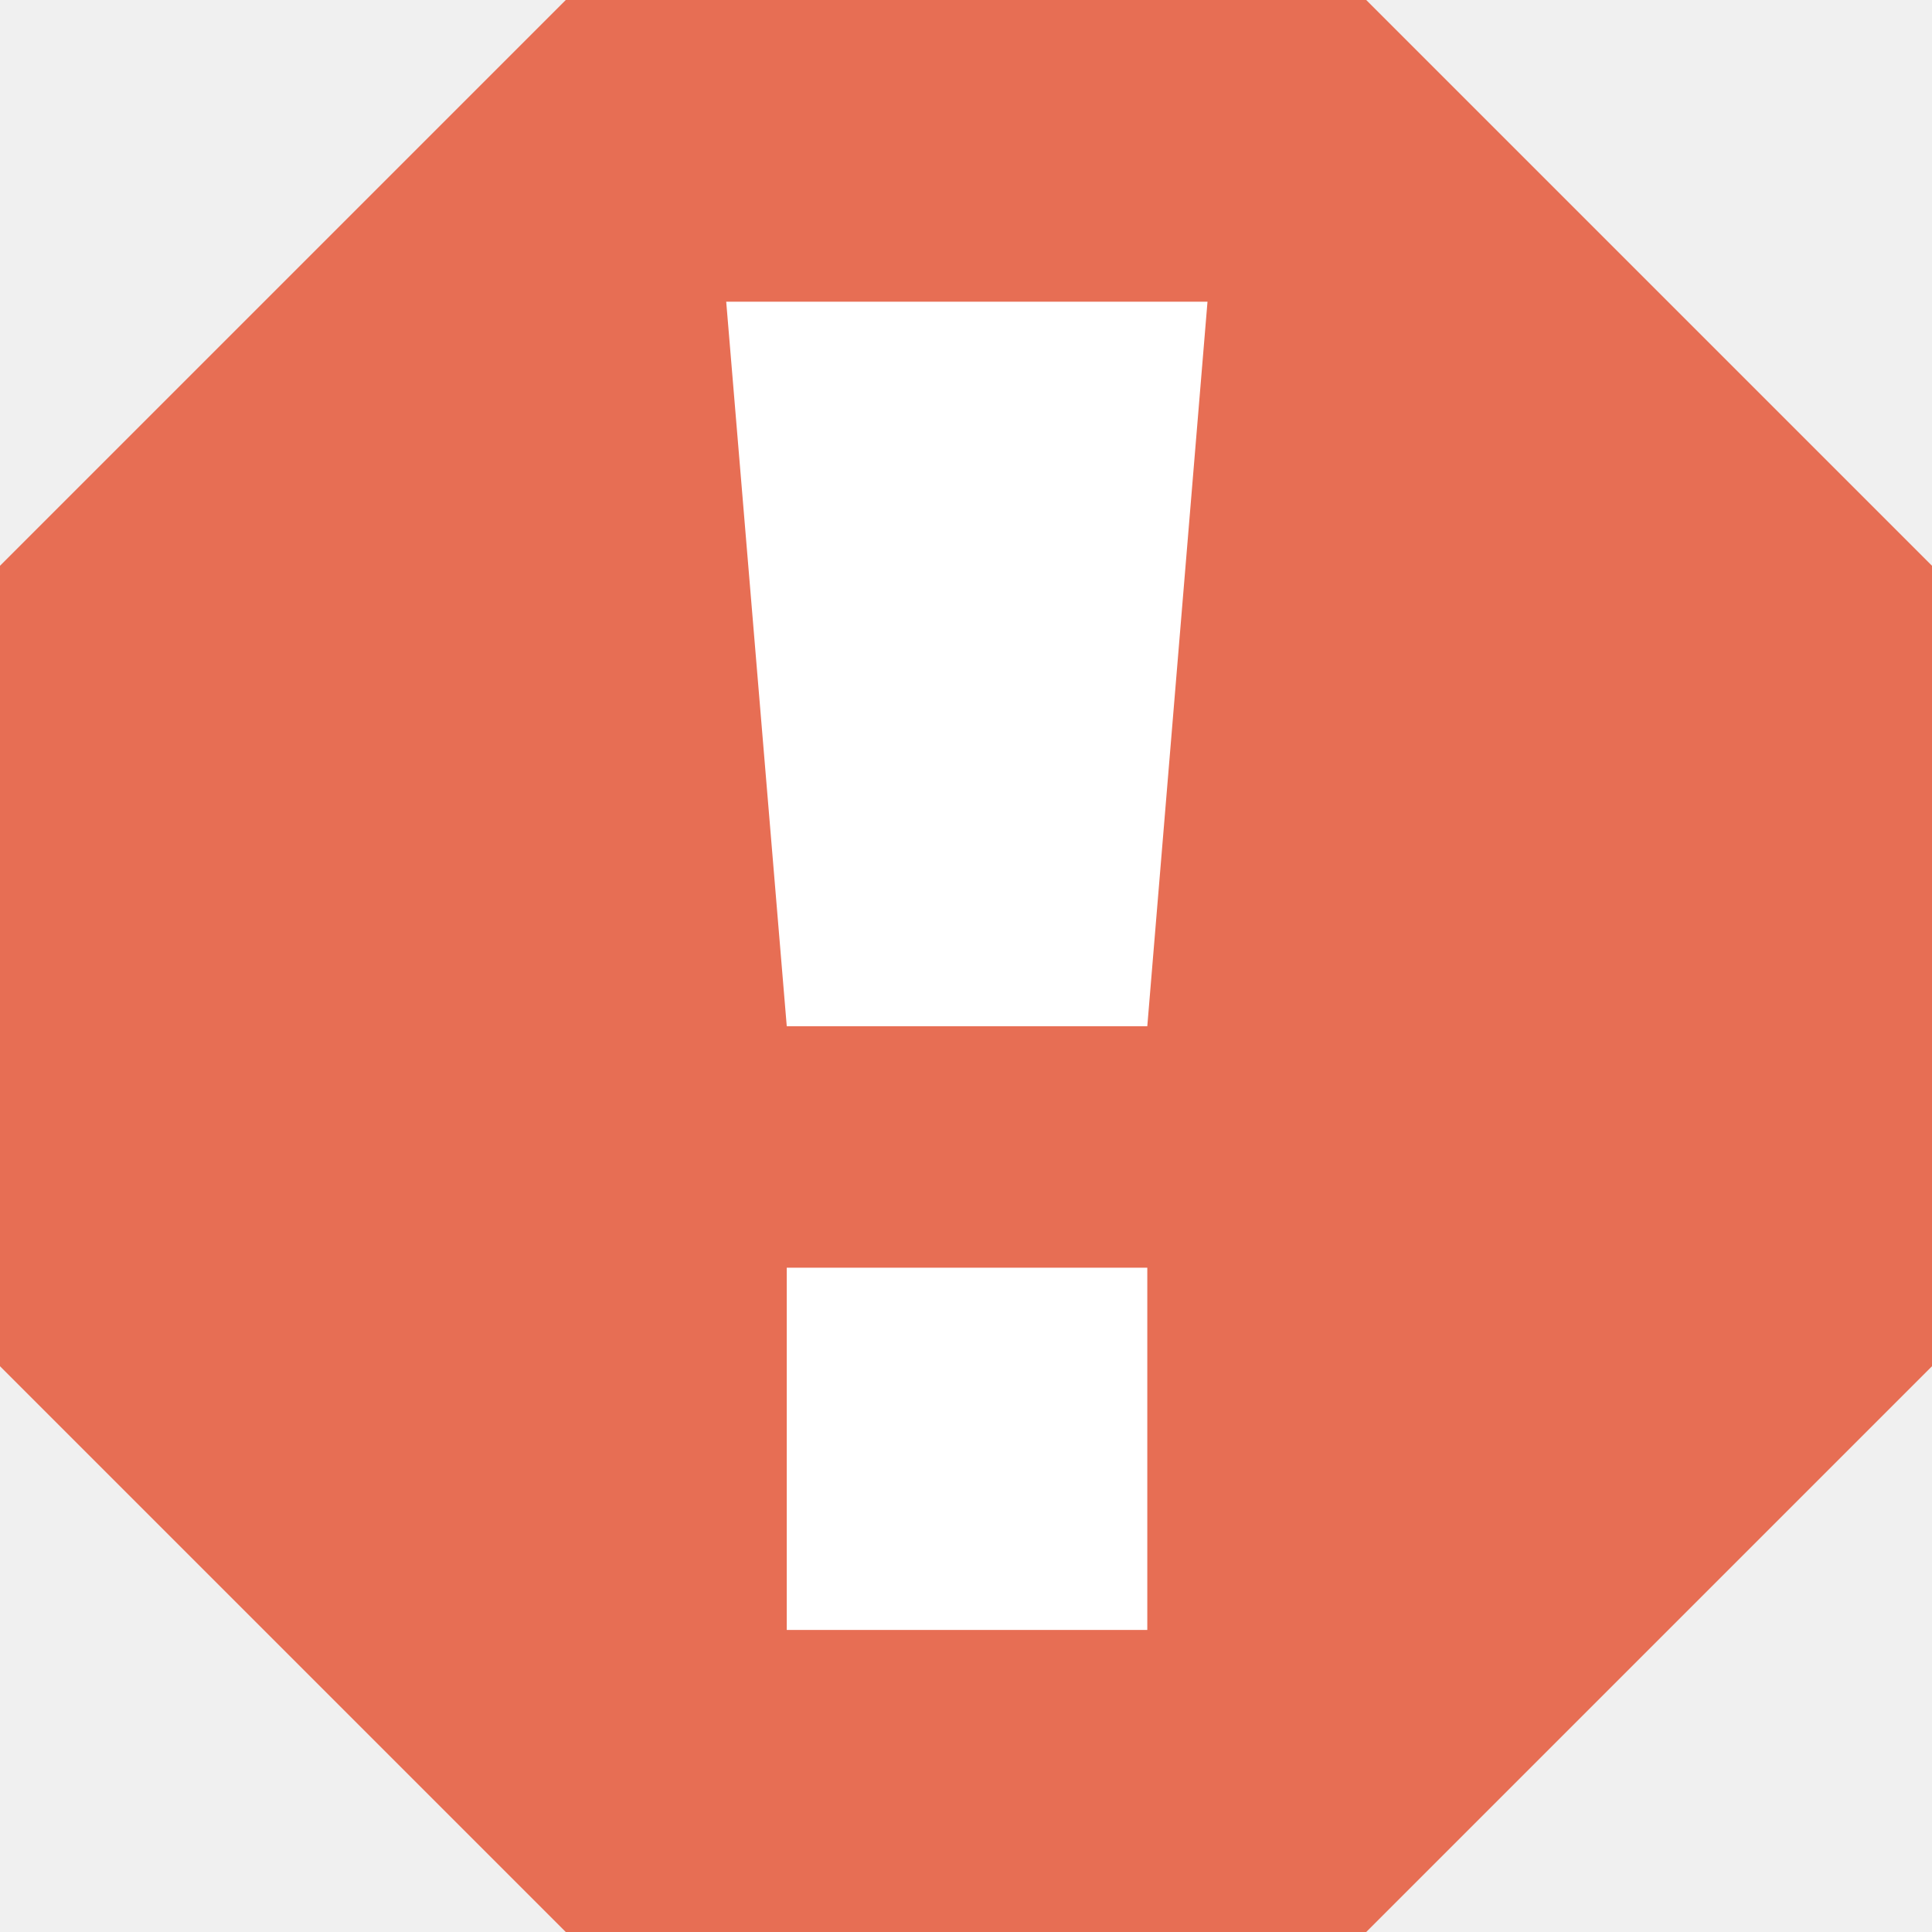
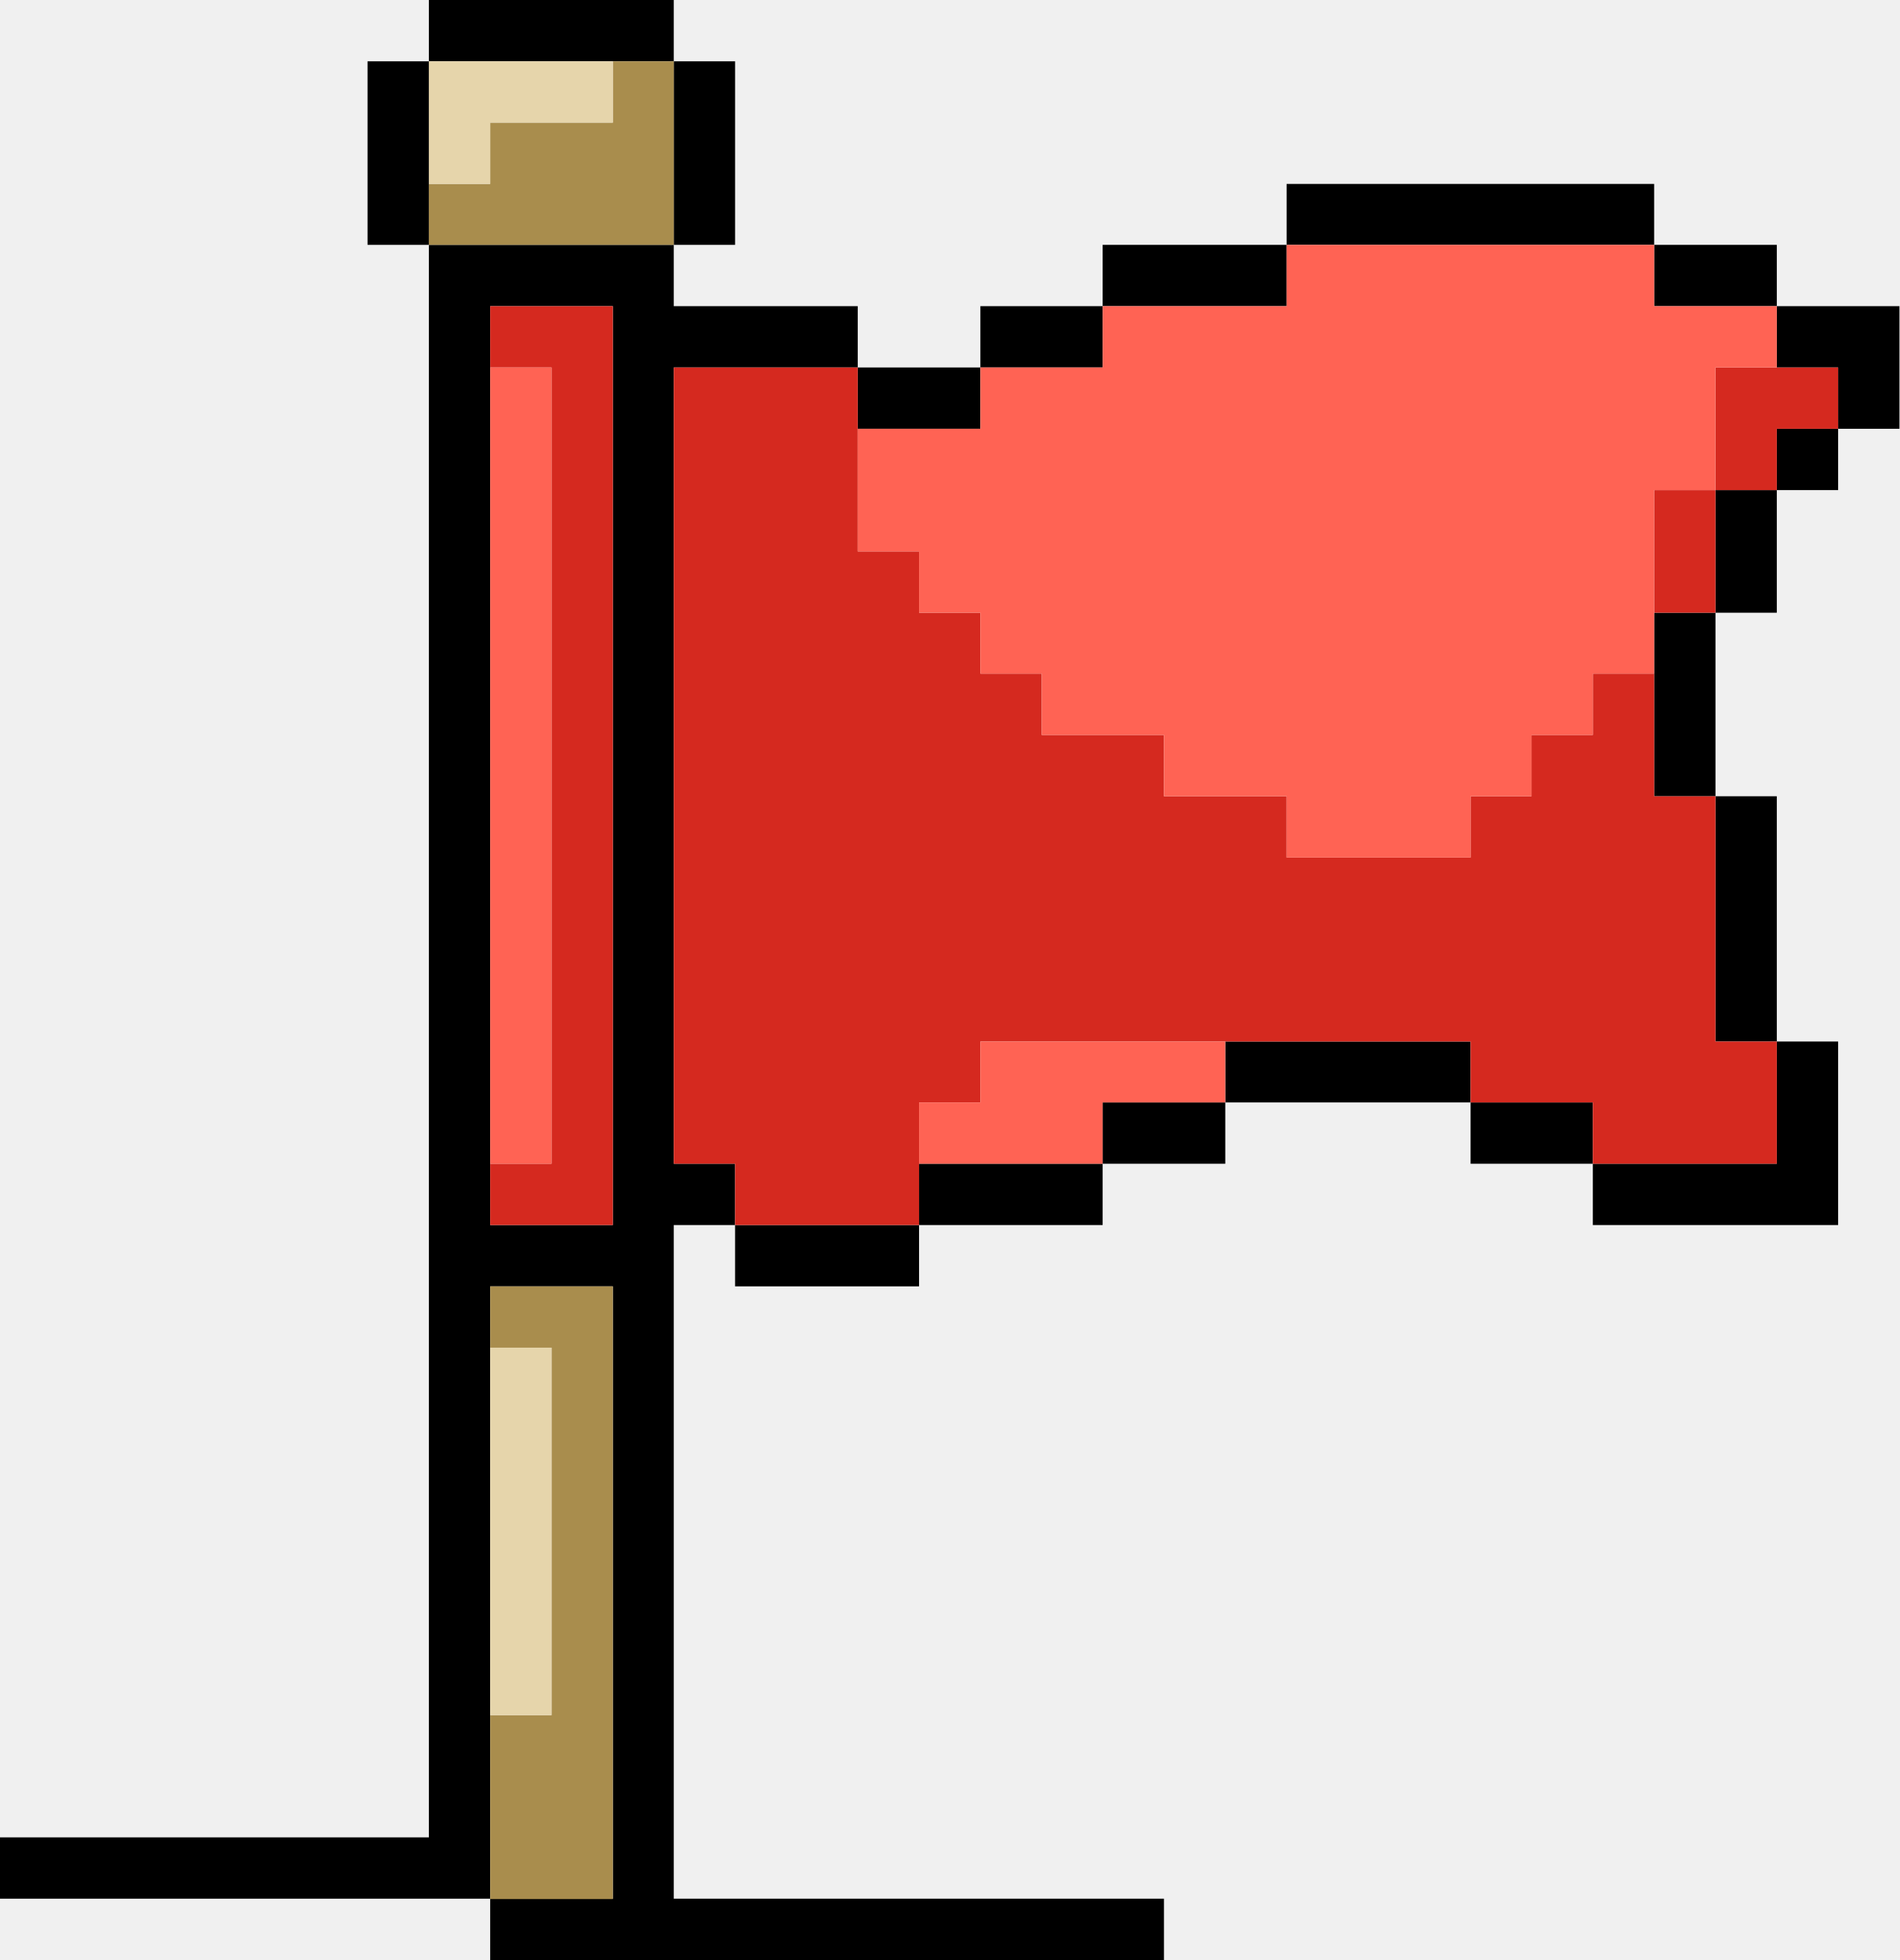
- <svg xmlns="http://www.w3.org/2000/svg" id="Calque_1" data-name="Calque 1" viewBox="0 0 56.48 56.48">
+ <svg xmlns="http://www.w3.org/2000/svg" id="Calque_1" data-name="Calque 1" viewBox="0 0 48.32 49.87">
  <defs>
-     <style>.cls-1{fill:#e76e54;}.cls-2{fill:#fff;}</style>
+     <style>.cls-1,.cls-2,.cls-3,.cls-4,.cls-5{fill-rule:evenodd;}.cls-2{fill:#d5291f;}.cls-3{fill:#a98d4d;}.cls-4{fill:#e6d5ab;}.cls-5{fill:#ff6354;}</style>
  </defs>
-   <path class="cls-1" d="M39.94,512H16.54L0,495.46v-23.4l16.54-16.54h23.4l16.54,16.54v23.4Z" transform="translate(0 -455.52)" />
-   <path class="cls-2" d="M33.54,485.52H23l-1.77-21.18H35.3Z" transform="translate(0 -455.52)" />
-   <path class="cls-2" d="M23,492.58H33.54v10.59H23Z" transform="translate(0 -455.52)" />
+   <polygon class="cls-1" points="10.91 1.56 10.91 0 17.14 0 17.14 1.56 10.91 1.56 10.91 1.56" />
+   <polygon class="cls-1" points="10.91 1.56 10.91 4.68 10.91 6.23 9.35 6.23 9.35 4.68 9.35 3.12 9.35 1.56 10.91 1.56 10.91 1.56" />
+   <polygon class="cls-1" points="17.14 1.56 18.7 1.56 18.7 3.12 18.7 4.68 18.7 6.23 17.14 6.23 17.14 3.12 17.14 1.56 17.14 1.56" />
+   <polygon class="cls-1" points="32.73 6.23 32.73 4.68 34.29 4.68 35.85 4.68 37.41 4.68 38.96 4.68 40.52 4.68 42.08 4.68 42.08 6.23 32.73 6.23 32.73 6.23" />
+   <path class="cls-1" d="M11.93,6.36h6.23V7.92h4.68V9.48H18.16V29.74h1.56V31.3H18.16V48.44H30.63V50H13.49V48.44h3.12V32.86H13.49V48.44H1V46.88H11.93V6.36Zm1.56,6.23V31.3h3.12V7.92H13.49v4.67Z" transform="translate(-1.02 -0.13)" />
+   <polygon class="cls-1" points="28.05 7.79 28.05 6.23 29.61 6.23 31.17 6.23 32.73 6.23 32.73 7.79 28.05 7.79 28.05 7.79" />
+   <polygon class="cls-1" points="42.08 6.23 43.64 6.23 45.2 6.23 45.2 7.79 43.64 7.79 42.08 7.79 42.08 6.23 42.08 6.23" />
+   <polygon class="cls-1" points="24.94 9.35 24.94 7.79 26.5 7.79 28.05 7.79 28.05 9.35 26.5 9.35 24.94 9.35 24.94 9.35" />
+   <polygon class="cls-1" points="45.2 7.79 48.32 7.79 48.32 10.91 46.76 10.91 46.76 9.35 45.2 9.35 45.2 7.79 45.2 7.79" />
+   <polygon class="cls-1" points="21.82 9.35 24.94 9.35 24.94 10.91 23.38 10.91 21.82 10.91 21.82 9.35 21.82 9.35" />
+   <polygon class="cls-1" points="45.2 12.47 45.2 10.91 46.76 10.91 46.76 12.47 45.2 12.47 45.2 12.47" />
+   <polygon class="cls-1" points="45.2 12.47 45.2 14.03 45.2 15.59 43.64 15.59 43.64 14.03 43.64 12.47 45.2 12.47 45.2 12.47" />
+   <polygon class="cls-1" points="43.64 15.59 43.64 20.26 42.08 20.26 42.08 18.7 42.08 17.14 42.08 15.59 43.64 15.59 43.64 15.59" />
+   <polygon class="cls-1" points="43.64 20.26 45.2 20.26 45.2 21.82 45.2 23.38 45.2 26.5 43.64 26.5 43.64 24.94 43.64 23.38 43.64 20.26 43.64 20.26" />
+   <polygon class="cls-1" points="31.17 28.05 31.17 26.5 32.73 26.5 34.29 26.5 35.85 26.5 37.41 26.5 37.41 28.05 31.17 28.05 31.17 28.05" />
+   <polygon class="cls-1" points="45.2 26.5 46.76 26.5 46.76 28.05 46.76 29.61 46.76 31.17 45.2 31.17 43.64 31.17 42.08 31.17 40.52 31.17 40.52 29.61 42.08 29.61 43.64 29.61 45.2 29.61 45.2 28.05 45.2 26.5 45.2 26.5" />
+   <polygon class="cls-1" points="28.05 29.61 28.05 28.05 29.61 28.05 31.17 28.05 31.17 29.61 29.61 29.61 28.05 29.61 28.05 29.61" />
+   <polygon class="cls-1" points="37.41 28.05 38.96 28.05 40.52 28.05 40.52 29.61 38.96 29.61 37.41 29.61 37.41 28.05 37.41 28.05" />
+   <polygon class="cls-1" points="23.38 31.17 23.38 29.61 24.94 29.61 26.5 29.61 28.05 29.61 28.05 31.17 26.5 31.17 24.94 31.17 23.38 31.17 23.38 31.17" />
+   <polygon class="cls-1" points="18.7 31.17 23.38 31.17 23.38 32.73 21.82 32.73 20.26 32.73 18.7 32.73 18.7 31.17 18.7 31.17" />
+   <polygon class="cls-2" points="12.47 9.35 12.47 7.79 14.03 7.79 15.59 7.79 15.59 14.03 15.59 20.26 15.59 26.5 15.59 31.17 14.03 31.17 12.47 31.17 12.47 29.61 14.03 29.61 14.03 28.05 14.03 26.5 14.03 24.94 14.03 23.38 14.03 21.82 14.03 20.26 14.03 18.7 14.03 14.03 14.03 12.47 14.03 10.91 14.03 9.35 12.47 9.35 12.47 9.35" />
+   <polygon class="cls-2" points="23.38 31.17 18.7 31.17 18.7 29.61 17.14 29.61 17.14 28.05 17.14 26.5 17.14 23.38 17.14 18.7 17.14 14.03 17.14 9.35 20.26 9.35 21.82 9.35 21.82 10.91 21.82 12.47 21.82 14.03 23.38 14.03 23.38 15.59 24.94 15.59 24.94 17.14 26.5 17.14 26.5 18.7 28.05 18.7 29.61 18.7 29.61 20.26 31.17 20.26 32.73 20.26 32.73 21.82 34.29 21.82 35.85 21.82 37.41 21.82 37.41 20.26 38.96 20.26 38.96 18.7 40.52 18.7 40.52 17.14 42.08 17.14 42.08 18.7 42.08 20.26 43.64 20.26 43.64 21.82 43.64 23.38 43.64 24.94 43.64 26.5 45.2 26.5 45.2 28.05 45.2 29.61 43.64 29.61 42.08 29.61 40.52 29.61 40.52 28.05 38.96 28.05 37.41 28.05 37.41 26.5 35.85 26.5 34.29 26.5 32.73 26.5 31.17 26.5 29.61 26.5 28.05 26.5 26.5 26.5 24.94 26.5 24.94 28.05 23.38 28.05 23.38 29.61 23.38 31.17 23.38 31.17" />
+   <polygon class="cls-2" points="46.76 9.35 46.76 10.91 45.2 10.91 45.2 12.47 43.64 12.47 43.64 10.91 43.64 9.35 45.2 9.35 46.76 9.35 46.76 9.35" />
+   <polygon class="cls-2" points="43.64 12.47 43.64 14.03 43.64 15.59 42.08 15.59 42.08 14.03 42.08 12.47 43.64 12.47 43.64 12.47" />
+   <polygon class="cls-3" points="15.59 1.56 17.14 1.56 17.14 3.12 17.14 4.68 17.14 6.23 10.91 6.23 10.91 4.68 12.47 4.68 12.47 3.12 14.03 3.12 15.59 3.12 15.59 1.56 15.59 1.56" />
+   <polygon class="cls-3" points="14.03 32.73 15.59 32.73 15.59 34.29 15.59 35.85 15.59 37.41 15.59 38.96 15.59 40.52 15.59 42.08 15.59 43.64 15.59 45.2 15.59 46.76 15.59 48.32 14.03 48.32 12.47 48.32 12.47 45.2 12.47 43.64 14.03 43.64 14.03 42.08 14.03 40.52 14.03 38.96 14.03 37.41 14.03 35.85 14.03 34.29 12.47 34.29 12.47 32.73 14.03 32.73 14.03 32.73" />
+   <polygon class="cls-4" points="10.91 1.56 12.47 1.56 14.03 1.56 15.59 1.56 15.59 3.12 12.47 3.12 12.47 4.68 10.91 4.68 10.91 3.12 10.91 1.56 10.91 1.56" />
+   <polygon class="cls-4" points="14.03 34.29 14.03 38.96 14.03 40.52 14.03 42.08 14.03 43.64 12.47 43.64 12.47 38.96 12.47 37.41 12.47 35.85 12.47 34.29 14.03 34.29 14.03 34.29" />
+   <polygon class="cls-5" points="32.73 6.23 37.41 6.23 42.08 6.23 42.08 7.79 43.64 7.79 45.2 7.79 45.2 9.35 43.64 9.35 43.64 10.91 43.64 12.47 42.08 12.47 42.08 14.03 42.08 15.59 42.08 17.14 40.52 17.14 40.52 18.7 38.96 18.7 38.96 20.26 37.41 20.26 37.41 21.82 35.85 21.82 34.29 21.82 32.73 21.82 32.73 20.26 31.17 20.26 29.61 20.26 29.61 18.7 28.05 18.7 26.5 18.7 26.5 17.14 24.94 17.14 24.94 15.59 23.38 15.59 23.38 14.03 21.82 14.03 21.82 12.47 21.82 10.91 23.38 10.91 24.94 10.91 24.94 9.35 26.5 9.35 28.05 9.35 28.05 7.79 29.61 7.79 31.17 7.79 32.73 7.79 32.73 6.23 32.73 6.23" />
+   <polygon class="cls-5" points="12.47 9.35 14.03 9.35 14.03 10.91 14.03 12.47 14.03 14.03 14.03 15.59 14.03 17.14 14.03 18.7 14.03 24.94 14.03 29.61 12.47 29.61 12.47 18.7 12.47 9.35 12.47 9.35" />
+   <polygon class="cls-5" points="28.05 29.61 23.38 29.61 23.38 28.05 24.94 28.05 24.94 26.5 26.5 26.5 28.05 26.5 29.61 26.5 31.17 26.5 31.17 28.05 29.61 28.05 28.05 28.05 28.05 29.61 28.05 29.61" />
</svg>
